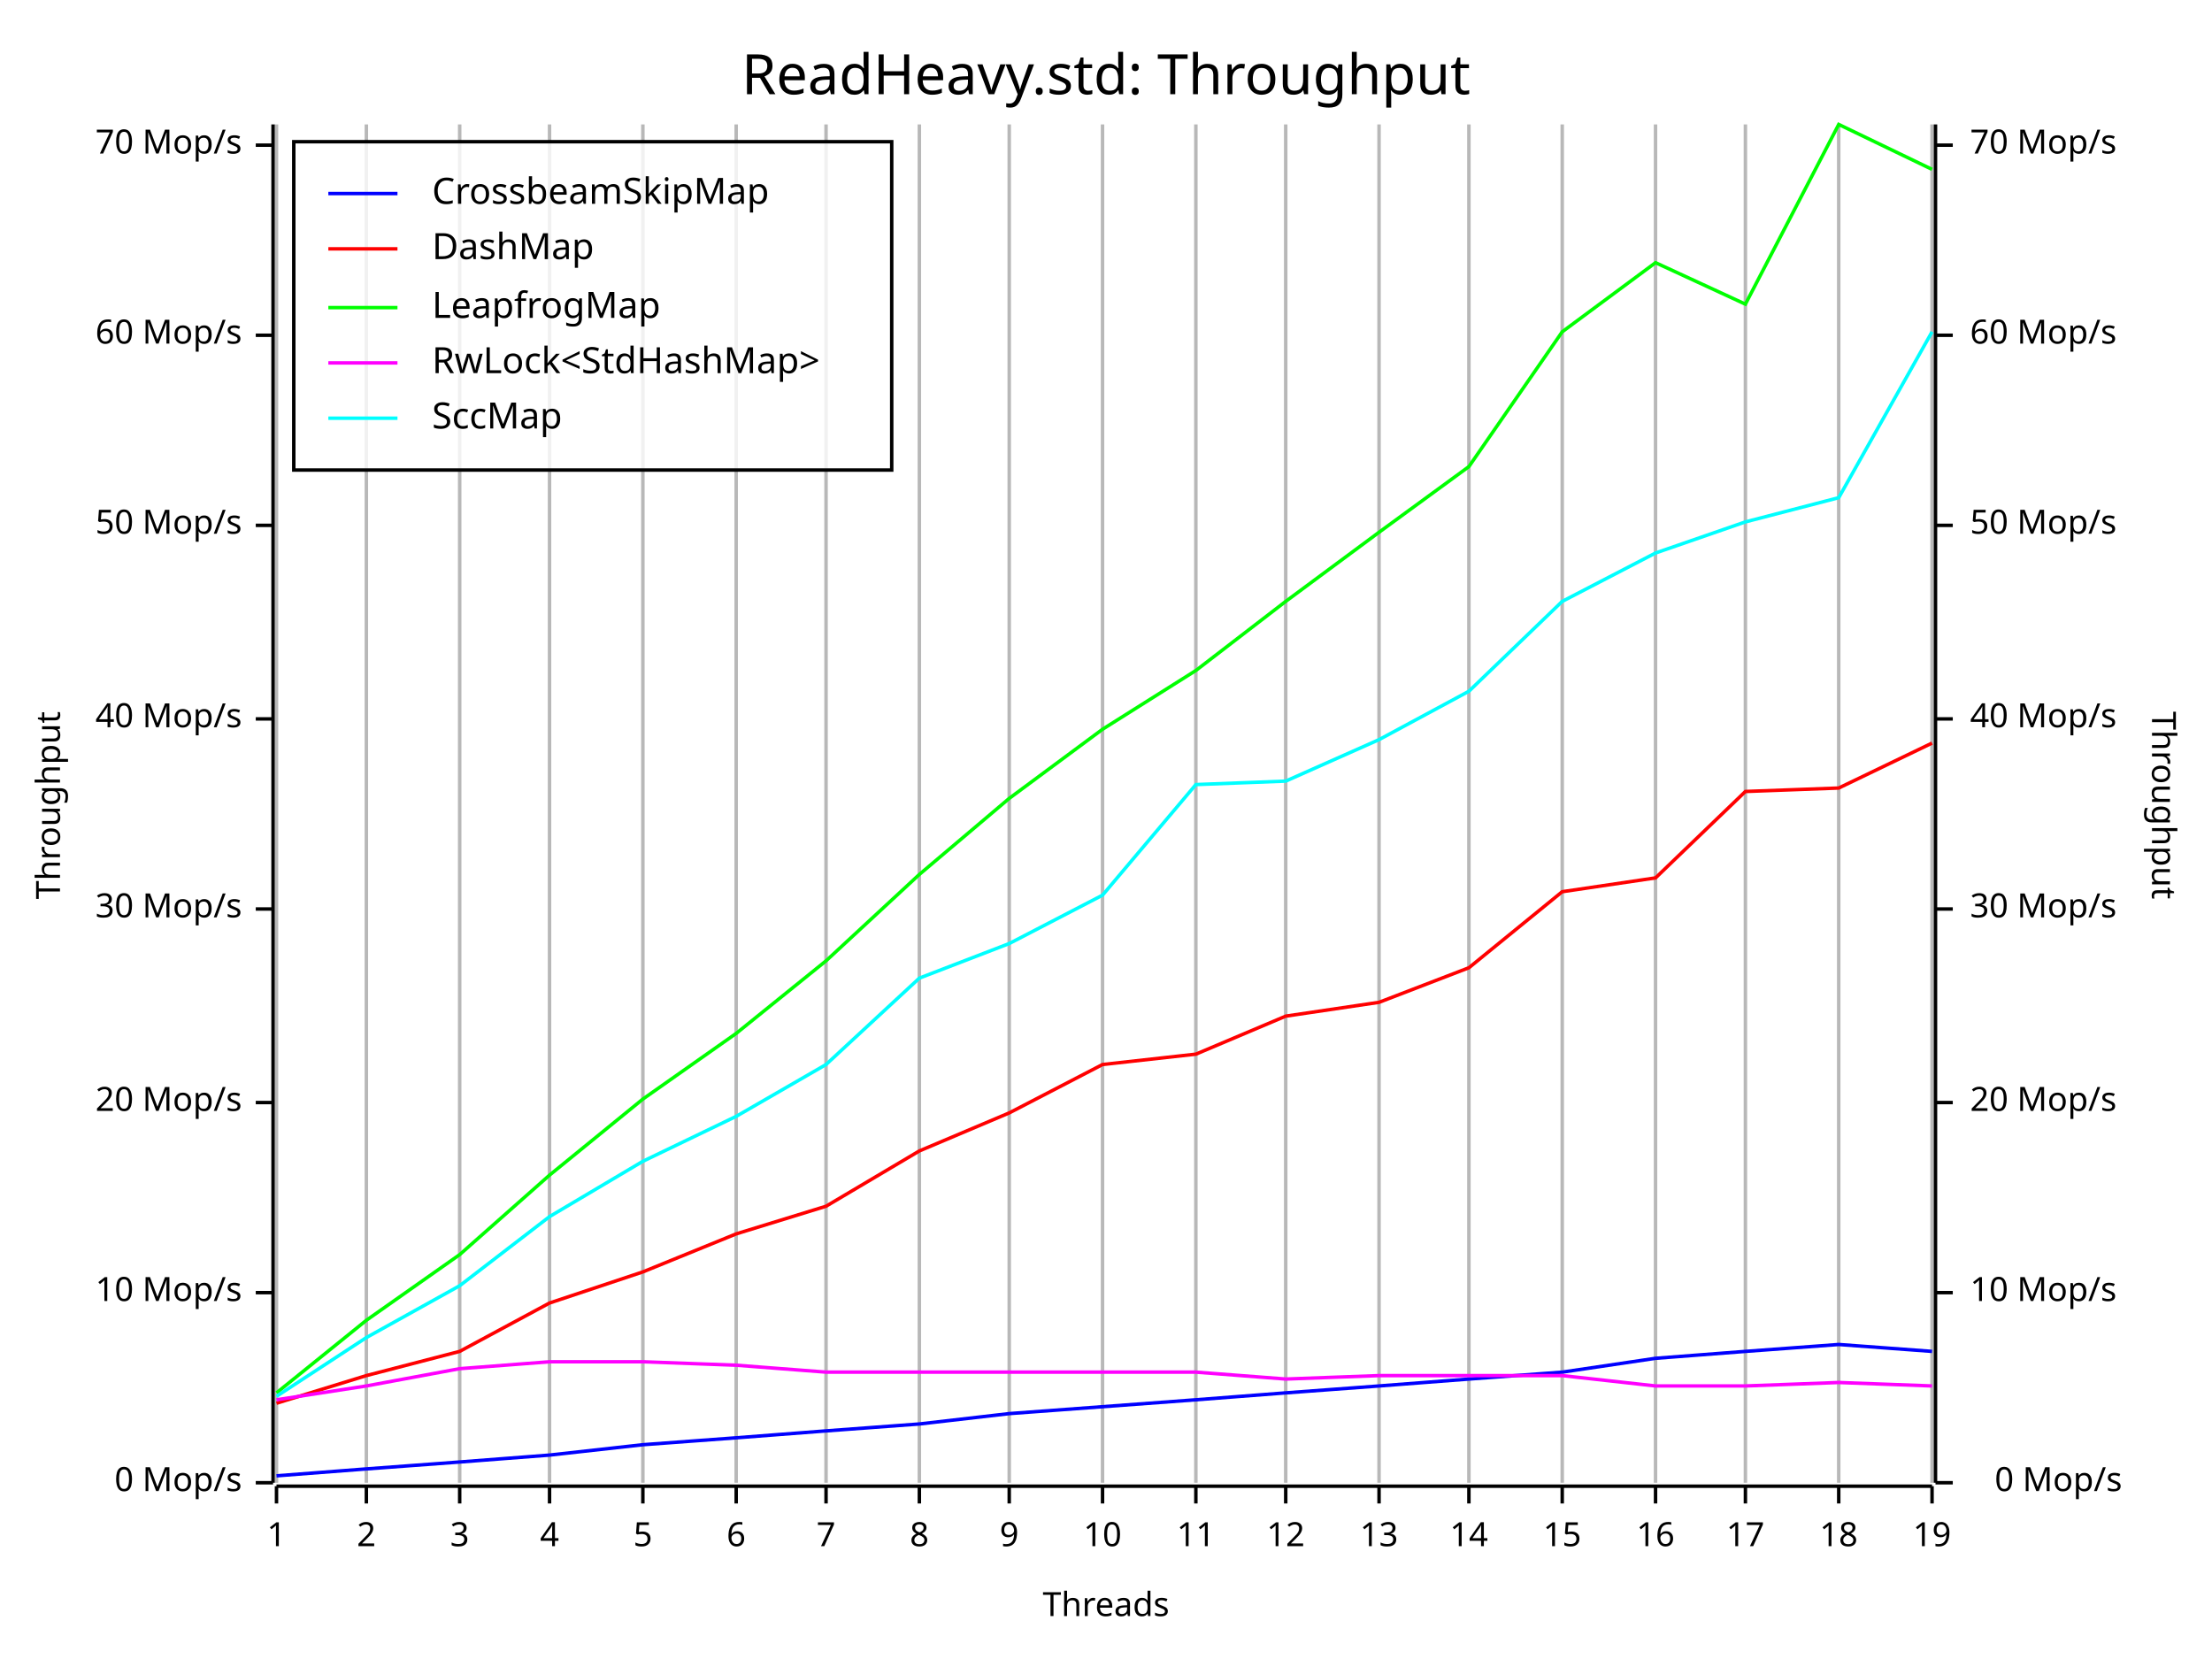
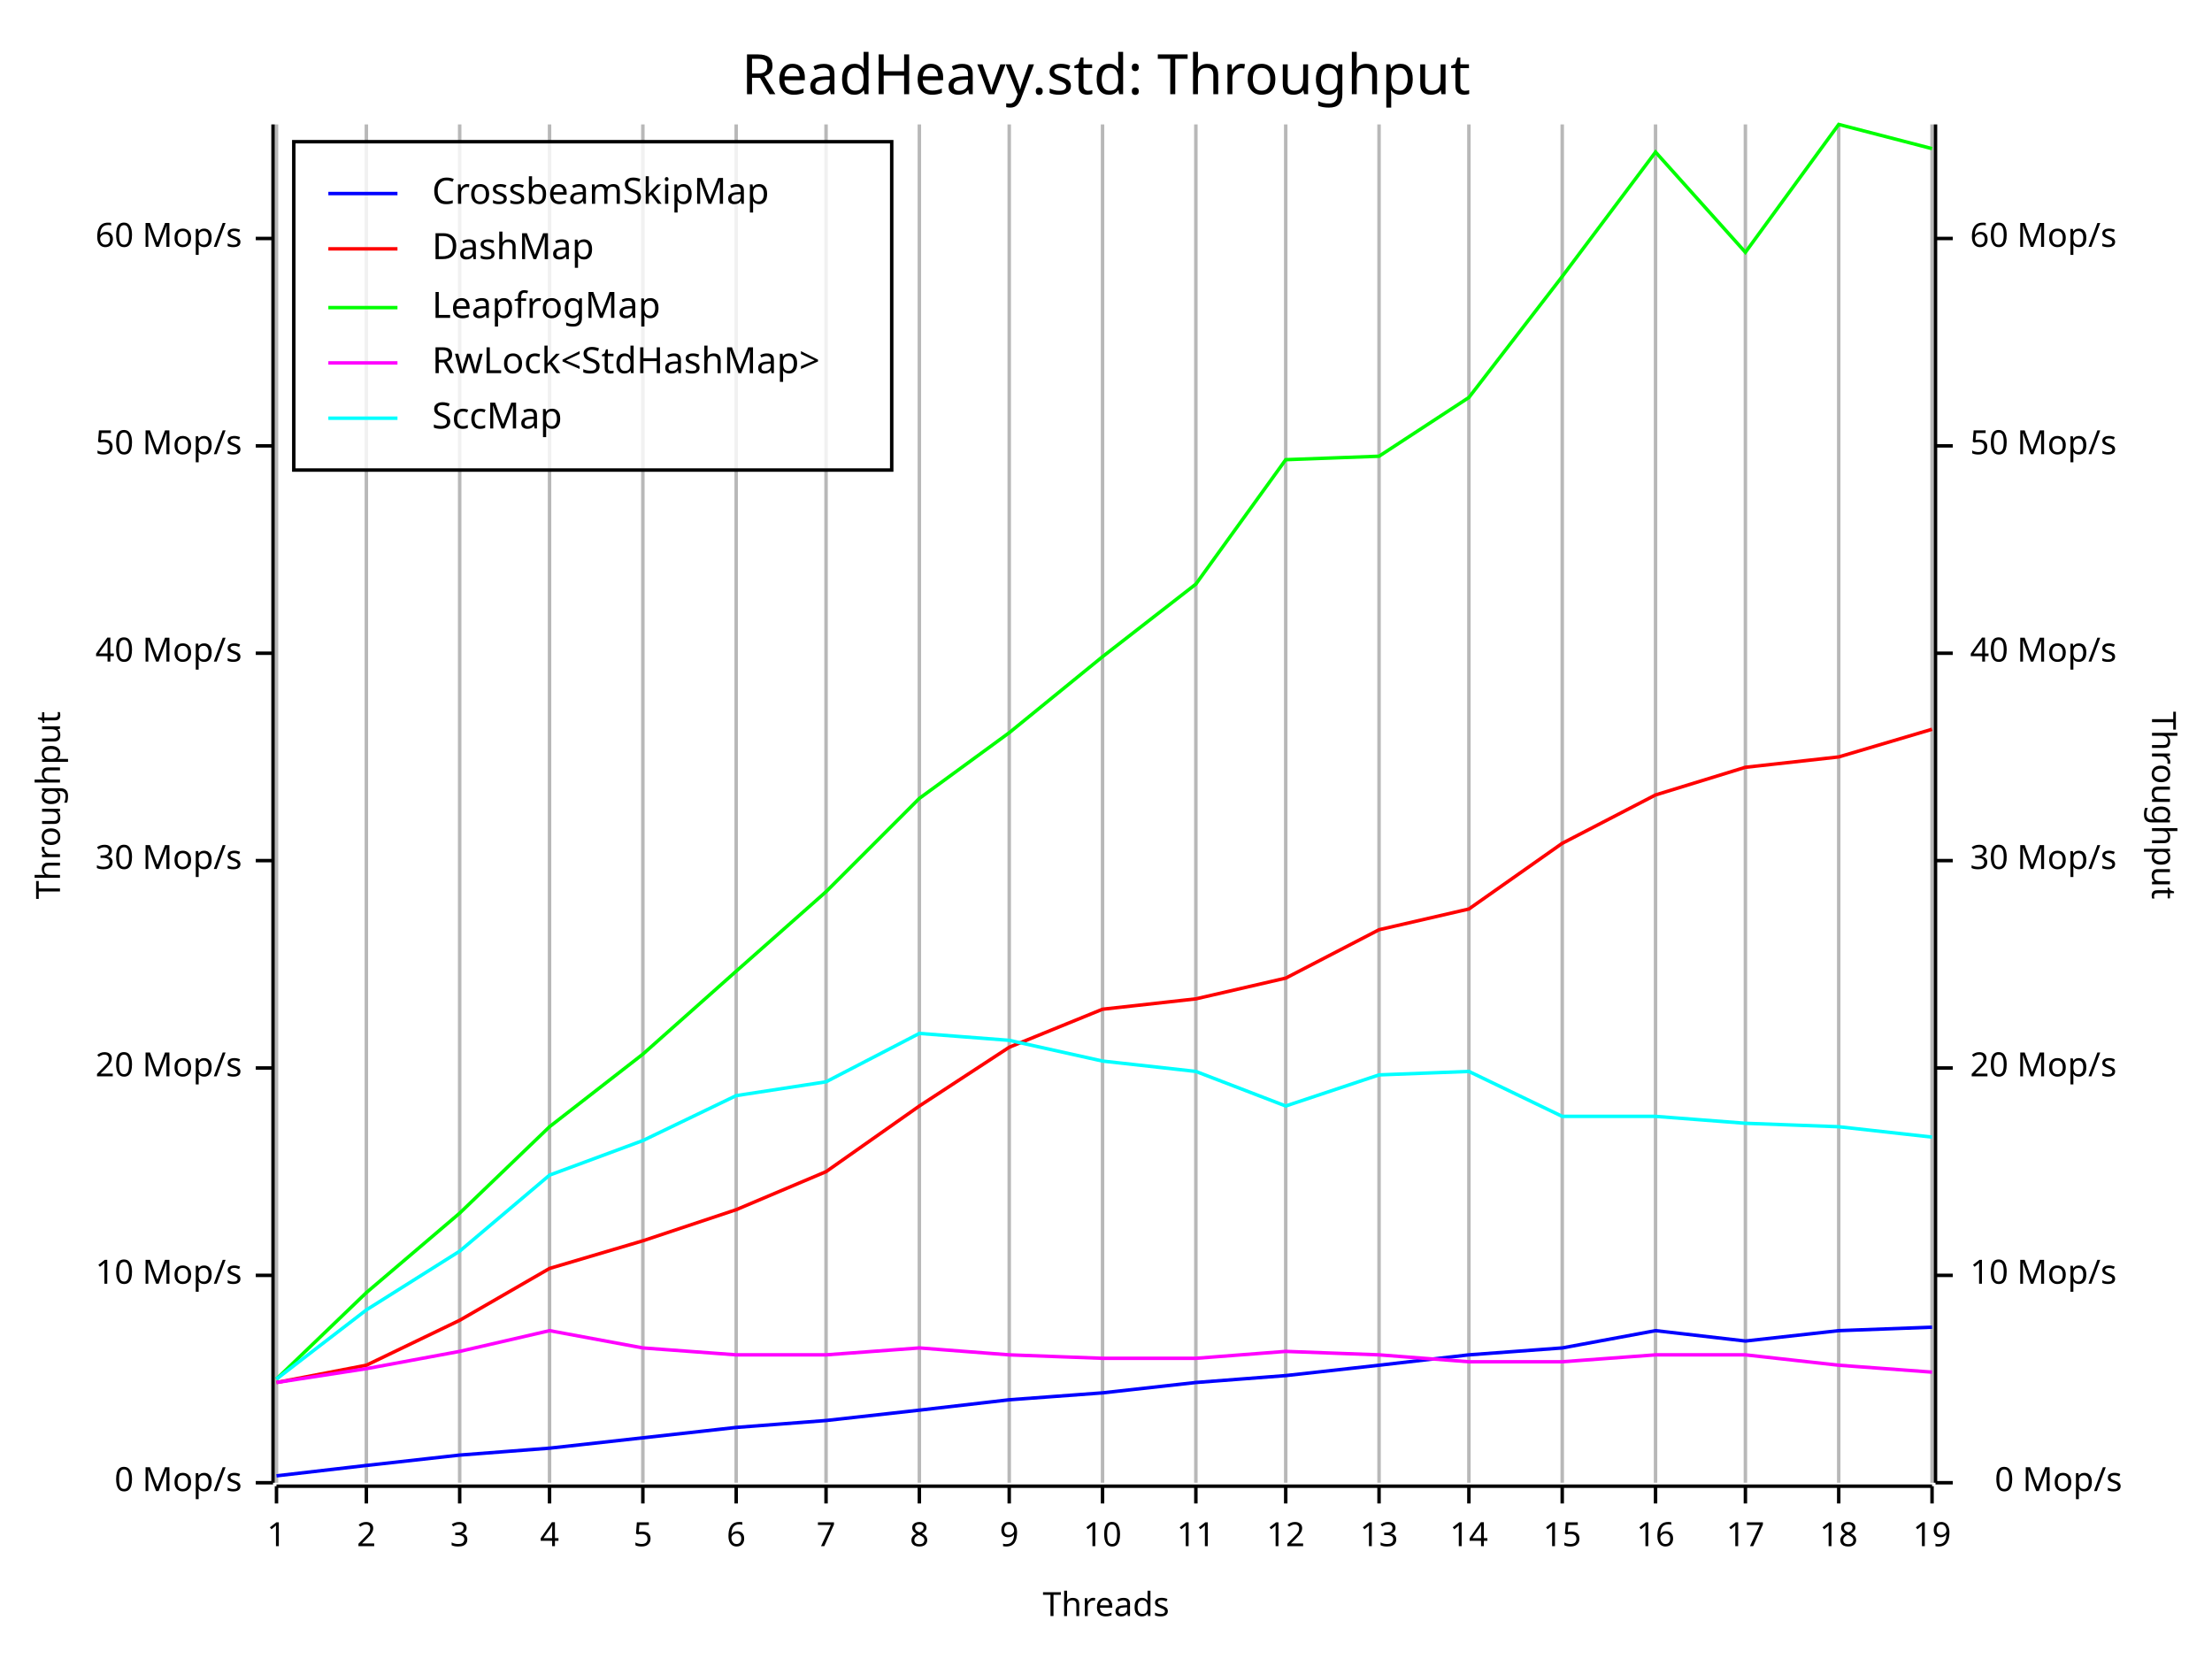
<svg xmlns="http://www.w3.org/2000/svg" width="640" height="480" viewBox="0 0 640 480">
  <rect x="0" y="0" width="640" height="480" opacity="1" fill="#FFFFFF" stroke="none" />
  <text x="320" y="15" dy="0.76em" text-anchor="middle" font-family="Fira Code" font-size="16.129" opacity="1" fill="#000000">
ReadHeavy.std: Throughput
</text>
  <line opacity="0.1" stroke="#000000" stroke-width="1" x1="80" y1="429" x2="80" y2="36" />
  <line opacity="0.1" stroke="#000000" stroke-width="1" x1="106" y1="429" x2="106" y2="36" />
  <line opacity="0.1" stroke="#000000" stroke-width="1" x1="133" y1="429" x2="133" y2="36" />
  <line opacity="0.1" stroke="#000000" stroke-width="1" x1="159" y1="429" x2="159" y2="36" />
  <line opacity="0.1" stroke="#000000" stroke-width="1" x1="186" y1="429" x2="186" y2="36" />
  <line opacity="0.1" stroke="#000000" stroke-width="1" x1="213" y1="429" x2="213" y2="36" />
  <line opacity="0.1" stroke="#000000" stroke-width="1" x1="239" y1="429" x2="239" y2="36" />
  <line opacity="0.1" stroke="#000000" stroke-width="1" x1="266" y1="429" x2="266" y2="36" />
  <line opacity="0.1" stroke="#000000" stroke-width="1" x1="292" y1="429" x2="292" y2="36" />
  <line opacity="0.1" stroke="#000000" stroke-width="1" x1="319" y1="429" x2="319" y2="36" />
  <line opacity="0.1" stroke="#000000" stroke-width="1" x1="346" y1="429" x2="346" y2="36" />
  <line opacity="0.1" stroke="#000000" stroke-width="1" x1="372" y1="429" x2="372" y2="36" />
  <line opacity="0.1" stroke="#000000" stroke-width="1" x1="399" y1="429" x2="399" y2="36" />
  <line opacity="0.1" stroke="#000000" stroke-width="1" x1="425" y1="429" x2="425" y2="36" />
  <line opacity="0.1" stroke="#000000" stroke-width="1" x1="452" y1="429" x2="452" y2="36" />
  <line opacity="0.1" stroke="#000000" stroke-width="1" x1="479" y1="429" x2="479" y2="36" />
  <line opacity="0.1" stroke="#000000" stroke-width="1" x1="505" y1="429" x2="505" y2="36" />
  <line opacity="0.1" stroke="#000000" stroke-width="1" x1="532" y1="429" x2="532" y2="36" />
  <line opacity="0.1" stroke="#000000" stroke-width="1" x1="559" y1="429" x2="559" y2="36" />
  <text x="10" y="233" dy="0.76em" text-anchor="middle" font-family="sans-serif" font-size="9.677" opacity="1" fill="#000000" transform="rotate(270, 10, 233)">
Throughput
</text>
  <text x="320" y="470" dy="-0.5ex" text-anchor="middle" font-family="sans-serif" font-size="9.677" opacity="1" fill="#000000">
Threads
</text>
  <text x="630" y="233" dy="0.76em" text-anchor="middle" font-family="sans-serif" font-size="9.677" opacity="1" fill="#000000" transform="rotate(90, 630, 233)">
Throughput
</text>
  <line opacity="0.2" stroke="#000000" stroke-width="1" x1="80" y1="429" x2="80" y2="36" />
  <line opacity="0.2" stroke="#000000" stroke-width="1" x1="106" y1="429" x2="106" y2="36" />
  <line opacity="0.2" stroke="#000000" stroke-width="1" x1="133" y1="429" x2="133" y2="36" />
  <line opacity="0.2" stroke="#000000" stroke-width="1" x1="159" y1="429" x2="159" y2="36" />
  <line opacity="0.2" stroke="#000000" stroke-width="1" x1="186" y1="429" x2="186" y2="36" />
  <line opacity="0.2" stroke="#000000" stroke-width="1" x1="213" y1="429" x2="213" y2="36" />
  <line opacity="0.2" stroke="#000000" stroke-width="1" x1="239" y1="429" x2="239" y2="36" />
  <line opacity="0.2" stroke="#000000" stroke-width="1" x1="266" y1="429" x2="266" y2="36" />
  <line opacity="0.2" stroke="#000000" stroke-width="1" x1="292" y1="429" x2="292" y2="36" />
  <line opacity="0.2" stroke="#000000" stroke-width="1" x1="319" y1="429" x2="319" y2="36" />
  <line opacity="0.2" stroke="#000000" stroke-width="1" x1="346" y1="429" x2="346" y2="36" />
  <line opacity="0.2" stroke="#000000" stroke-width="1" x1="372" y1="429" x2="372" y2="36" />
  <line opacity="0.2" stroke="#000000" stroke-width="1" x1="399" y1="429" x2="399" y2="36" />
  <line opacity="0.2" stroke="#000000" stroke-width="1" x1="425" y1="429" x2="425" y2="36" />
  <line opacity="0.2" stroke="#000000" stroke-width="1" x1="452" y1="429" x2="452" y2="36" />
  <line opacity="0.2" stroke="#000000" stroke-width="1" x1="479" y1="429" x2="479" y2="36" />
  <line opacity="0.2" stroke="#000000" stroke-width="1" x1="505" y1="429" x2="505" y2="36" />
  <line opacity="0.2" stroke="#000000" stroke-width="1" x1="532" y1="429" x2="532" y2="36" />
  <line opacity="0.2" stroke="#000000" stroke-width="1" x1="559" y1="429" x2="559" y2="36" />
  <polyline fill="none" opacity="1" stroke="#000000" stroke-width="1" points="79,36 79,429 " />
  <text x="70" y="429" dy="0.5ex" text-anchor="end" font-family="sans-serif" font-size="9.677" opacity="1" fill="#000000">
0 Mop/s
</text>
  <polyline fill="none" opacity="1" stroke="#000000" stroke-width="1" points="74,429 79,429 " />
-   <text x="70" y="374" dy="0.5ex" text-anchor="end" font-family="sans-serif" font-size="9.677" opacity="1" fill="#000000">
+   <text x="70" y="369" dy="0.5ex" text-anchor="end" font-family="sans-serif" font-size="9.677" opacity="1" fill="#000000">
10 Mop/s
</text>
-   <polyline fill="none" opacity="1" stroke="#000000" stroke-width="1" points="74,374 79,374 " />
-   <text x="70" y="319" dy="0.5ex" text-anchor="end" font-family="sans-serif" font-size="9.677" opacity="1" fill="#000000">
+   <polyline fill="none" opacity="1" stroke="#000000" stroke-width="1" points="74,369 79,369 " />
+   <text x="70" y="309" dy="0.5ex" text-anchor="end" font-family="sans-serif" font-size="9.677" opacity="1" fill="#000000">
20 Mop/s
</text>
-   <polyline fill="none" opacity="1" stroke="#000000" stroke-width="1" points="74,319 79,319 " />
-   <text x="70" y="263" dy="0.5ex" text-anchor="end" font-family="sans-serif" font-size="9.677" opacity="1" fill="#000000">
+   <polyline fill="none" opacity="1" stroke="#000000" stroke-width="1" points="74,309 79,309 " />
+   <text x="70" y="249" dy="0.5ex" text-anchor="end" font-family="sans-serif" font-size="9.677" opacity="1" fill="#000000">
30 Mop/s
</text>
-   <polyline fill="none" opacity="1" stroke="#000000" stroke-width="1" points="74,263 79,263 " />
-   <text x="70" y="208" dy="0.5ex" text-anchor="end" font-family="sans-serif" font-size="9.677" opacity="1" fill="#000000">
+   <polyline fill="none" opacity="1" stroke="#000000" stroke-width="1" points="74,249 79,249 " />
+   <text x="70" y="189" dy="0.5ex" text-anchor="end" font-family="sans-serif" font-size="9.677" opacity="1" fill="#000000">
40 Mop/s
</text>
-   <polyline fill="none" opacity="1" stroke="#000000" stroke-width="1" points="74,208 79,208 " />
-   <text x="70" y="152" dy="0.5ex" text-anchor="end" font-family="sans-serif" font-size="9.677" opacity="1" fill="#000000">
+   <polyline fill="none" opacity="1" stroke="#000000" stroke-width="1" points="74,189 79,189 " />
+   <text x="70" y="129" dy="0.5ex" text-anchor="end" font-family="sans-serif" font-size="9.677" opacity="1" fill="#000000">
50 Mop/s
</text>
-   <polyline fill="none" opacity="1" stroke="#000000" stroke-width="1" points="74,152 79,152 " />
-   <text x="70" y="97" dy="0.5ex" text-anchor="end" font-family="sans-serif" font-size="9.677" opacity="1" fill="#000000">
+   <polyline fill="none" opacity="1" stroke="#000000" stroke-width="1" points="74,129 79,129 " />
+   <text x="70" y="69" dy="0.5ex" text-anchor="end" font-family="sans-serif" font-size="9.677" opacity="1" fill="#000000">
60 Mop/s
</text>
-   <polyline fill="none" opacity="1" stroke="#000000" stroke-width="1" points="74,97 79,97 " />
-   <text x="70" y="42" dy="0.5ex" text-anchor="end" font-family="sans-serif" font-size="9.677" opacity="1" fill="#000000">
- 70 Mop/s
- </text>
-   <polyline fill="none" opacity="1" stroke="#000000" stroke-width="1" points="74,42 79,42 " />
+   <polyline fill="none" opacity="1" stroke="#000000" stroke-width="1" points="74,69 79,69 " />
  <polyline fill="none" opacity="1" stroke="#000000" stroke-width="1" points="80,430 559,430 " />
  <text x="80" y="440" dy="0.76em" text-anchor="middle" font-family="sans-serif" font-size="9.677" opacity="1" fill="#000000">
1
</text>
  <polyline fill="none" opacity="1" stroke="#000000" stroke-width="1" points="80,430 80,435 " />
  <text x="106" y="440" dy="0.76em" text-anchor="middle" font-family="sans-serif" font-size="9.677" opacity="1" fill="#000000">
2
</text>
  <polyline fill="none" opacity="1" stroke="#000000" stroke-width="1" points="106,430 106,435 " />
  <text x="133" y="440" dy="0.76em" text-anchor="middle" font-family="sans-serif" font-size="9.677" opacity="1" fill="#000000">
3
</text>
  <polyline fill="none" opacity="1" stroke="#000000" stroke-width="1" points="133,430 133,435 " />
  <text x="159" y="440" dy="0.76em" text-anchor="middle" font-family="sans-serif" font-size="9.677" opacity="1" fill="#000000">
4
</text>
  <polyline fill="none" opacity="1" stroke="#000000" stroke-width="1" points="159,430 159,435 " />
  <text x="186" y="440" dy="0.76em" text-anchor="middle" font-family="sans-serif" font-size="9.677" opacity="1" fill="#000000">
5
</text>
  <polyline fill="none" opacity="1" stroke="#000000" stroke-width="1" points="186,430 186,435 " />
  <text x="213" y="440" dy="0.76em" text-anchor="middle" font-family="sans-serif" font-size="9.677" opacity="1" fill="#000000">
6
</text>
  <polyline fill="none" opacity="1" stroke="#000000" stroke-width="1" points="213,430 213,435 " />
  <text x="239" y="440" dy="0.76em" text-anchor="middle" font-family="sans-serif" font-size="9.677" opacity="1" fill="#000000">
7
</text>
  <polyline fill="none" opacity="1" stroke="#000000" stroke-width="1" points="239,430 239,435 " />
  <text x="266" y="440" dy="0.76em" text-anchor="middle" font-family="sans-serif" font-size="9.677" opacity="1" fill="#000000">
8
</text>
  <polyline fill="none" opacity="1" stroke="#000000" stroke-width="1" points="266,430 266,435 " />
  <text x="292" y="440" dy="0.76em" text-anchor="middle" font-family="sans-serif" font-size="9.677" opacity="1" fill="#000000">
9
</text>
  <polyline fill="none" opacity="1" stroke="#000000" stroke-width="1" points="292,430 292,435 " />
  <text x="319" y="440" dy="0.76em" text-anchor="middle" font-family="sans-serif" font-size="9.677" opacity="1" fill="#000000">
10
</text>
  <polyline fill="none" opacity="1" stroke="#000000" stroke-width="1" points="319,430 319,435 " />
  <text x="346" y="440" dy="0.76em" text-anchor="middle" font-family="sans-serif" font-size="9.677" opacity="1" fill="#000000">
11
</text>
  <polyline fill="none" opacity="1" stroke="#000000" stroke-width="1" points="346,430 346,435 " />
  <text x="372" y="440" dy="0.76em" text-anchor="middle" font-family="sans-serif" font-size="9.677" opacity="1" fill="#000000">
12
</text>
  <polyline fill="none" opacity="1" stroke="#000000" stroke-width="1" points="372,430 372,435 " />
  <text x="399" y="440" dy="0.76em" text-anchor="middle" font-family="sans-serif" font-size="9.677" opacity="1" fill="#000000">
13
</text>
  <polyline fill="none" opacity="1" stroke="#000000" stroke-width="1" points="399,430 399,435 " />
  <text x="425" y="440" dy="0.76em" text-anchor="middle" font-family="sans-serif" font-size="9.677" opacity="1" fill="#000000">
14
</text>
  <polyline fill="none" opacity="1" stroke="#000000" stroke-width="1" points="425,430 425,435 " />
  <text x="452" y="440" dy="0.76em" text-anchor="middle" font-family="sans-serif" font-size="9.677" opacity="1" fill="#000000">
15
</text>
  <polyline fill="none" opacity="1" stroke="#000000" stroke-width="1" points="452,430 452,435 " />
  <text x="479" y="440" dy="0.76em" text-anchor="middle" font-family="sans-serif" font-size="9.677" opacity="1" fill="#000000">
16
</text>
  <polyline fill="none" opacity="1" stroke="#000000" stroke-width="1" points="479,430 479,435 " />
  <text x="505" y="440" dy="0.76em" text-anchor="middle" font-family="sans-serif" font-size="9.677" opacity="1" fill="#000000">
17
</text>
  <polyline fill="none" opacity="1" stroke="#000000" stroke-width="1" points="505,430 505,435 " />
  <text x="532" y="440" dy="0.76em" text-anchor="middle" font-family="sans-serif" font-size="9.677" opacity="1" fill="#000000">
18
</text>
  <polyline fill="none" opacity="1" stroke="#000000" stroke-width="1" points="532,430 532,435 " />
  <text x="559" y="440" dy="0.76em" text-anchor="middle" font-family="sans-serif" font-size="9.677" opacity="1" fill="#000000">
19
</text>
  <polyline fill="none" opacity="1" stroke="#000000" stroke-width="1" points="559,430 559,435 " />
  <polyline fill="none" opacity="1" stroke="#000000" stroke-width="1" points="560,36 560,429 " />
  <text x="614" y="429" dy="0.5ex" text-anchor="end" font-family="sans-serif" font-size="9.677" opacity="1" fill="#000000">
0 Mop/s
</text>
  <polyline fill="none" opacity="1" stroke="#000000" stroke-width="1" points="560,429 565,429 " />
-   <text x="570" y="374" dy="0.5ex" text-anchor="start" font-family="sans-serif" font-size="9.677" opacity="1" fill="#000000">
+   <text x="570" y="369" dy="0.5ex" text-anchor="start" font-family="sans-serif" font-size="9.677" opacity="1" fill="#000000">
10 Mop/s
</text>
-   <polyline fill="none" opacity="1" stroke="#000000" stroke-width="1" points="560,374 565,374 " />
-   <text x="570" y="319" dy="0.5ex" text-anchor="start" font-family="sans-serif" font-size="9.677" opacity="1" fill="#000000">
+   <polyline fill="none" opacity="1" stroke="#000000" stroke-width="1" points="560,369 565,369 " />
+   <text x="570" y="309" dy="0.5ex" text-anchor="start" font-family="sans-serif" font-size="9.677" opacity="1" fill="#000000">
20 Mop/s
</text>
-   <polyline fill="none" opacity="1" stroke="#000000" stroke-width="1" points="560,319 565,319 " />
-   <text x="570" y="263" dy="0.5ex" text-anchor="start" font-family="sans-serif" font-size="9.677" opacity="1" fill="#000000">
+   <polyline fill="none" opacity="1" stroke="#000000" stroke-width="1" points="560,309 565,309 " />
+   <text x="570" y="249" dy="0.5ex" text-anchor="start" font-family="sans-serif" font-size="9.677" opacity="1" fill="#000000">
30 Mop/s
</text>
-   <polyline fill="none" opacity="1" stroke="#000000" stroke-width="1" points="560,263 565,263 " />
-   <text x="570" y="208" dy="0.5ex" text-anchor="start" font-family="sans-serif" font-size="9.677" opacity="1" fill="#000000">
+   <polyline fill="none" opacity="1" stroke="#000000" stroke-width="1" points="560,249 565,249 " />
+   <text x="570" y="189" dy="0.5ex" text-anchor="start" font-family="sans-serif" font-size="9.677" opacity="1" fill="#000000">
40 Mop/s
</text>
-   <polyline fill="none" opacity="1" stroke="#000000" stroke-width="1" points="560,208 565,208 " />
-   <text x="570" y="152" dy="0.5ex" text-anchor="start" font-family="sans-serif" font-size="9.677" opacity="1" fill="#000000">
+   <polyline fill="none" opacity="1" stroke="#000000" stroke-width="1" points="560,189 565,189 " />
+   <text x="570" y="129" dy="0.5ex" text-anchor="start" font-family="sans-serif" font-size="9.677" opacity="1" fill="#000000">
50 Mop/s
</text>
-   <polyline fill="none" opacity="1" stroke="#000000" stroke-width="1" points="560,152 565,152 " />
-   <text x="570" y="97" dy="0.5ex" text-anchor="start" font-family="sans-serif" font-size="9.677" opacity="1" fill="#000000">
+   <polyline fill="none" opacity="1" stroke="#000000" stroke-width="1" points="560,129 565,129 " />
+   <text x="570" y="69" dy="0.5ex" text-anchor="start" font-family="sans-serif" font-size="9.677" opacity="1" fill="#000000">
60 Mop/s
</text>
-   <polyline fill="none" opacity="1" stroke="#000000" stroke-width="1" points="560,97 565,97 " />
-   <text x="570" y="42" dy="0.5ex" text-anchor="start" font-family="sans-serif" font-size="9.677" opacity="1" fill="#000000">
- 70 Mop/s
- </text>
-   <polyline fill="none" opacity="1" stroke="#000000" stroke-width="1" points="560,42 565,42 " />
-   <polyline fill="none" opacity="1" stroke="#0000FF" stroke-width="1" points="80,427 106,425 133,423 159,421 186,418 213,416 239,414 266,412 292,409 319,407 346,405 372,403 399,401 425,399 452,397 479,393 505,391 532,389 559,391 " />
-   <polyline fill="none" opacity="1" stroke="#FF0000" stroke-width="1" points="80,406 106,398 133,391 159,377 186,368 213,357 239,349 266,333 292,322 319,308 346,305 372,294 399,290 425,280 452,258 479,254 505,229 532,228 559,215 " />
-   <polyline fill="none" opacity="1" stroke="#00FF00" stroke-width="1" points="80,403 106,382 133,363 159,340 186,318 213,299 239,278 266,253 292,231 319,211 346,194 372,174 399,154 425,135 452,96 479,76 505,88 532,36 559,49 " />
-   <polyline fill="none" opacity="1" stroke="#FF00FF" stroke-width="1" points="80,405 106,401 133,396 159,394 186,394 213,395 239,397 266,397 292,397 319,397 346,397 372,399 399,398 425,398 452,398 479,401 505,401 532,400 559,401 " />
-   <polyline fill="none" opacity="1" stroke="#00FFFF" stroke-width="1" points="80,404 106,387 133,372 159,352 186,336 213,323 239,308 266,283 292,273 319,259 346,227 372,226 399,214 425,200 452,174 479,160 505,151 532,144 559,96 " />
+   <polyline fill="none" opacity="1" stroke="#000000" stroke-width="1" points="560,69 565,69 " />
+   <polyline fill="none" opacity="1" stroke="#0000FF" stroke-width="1" points="80,427 106,424 133,421 159,419 186,416 213,413 239,411 266,408 292,405 319,403 346,400 372,398 399,395 425,392 452,390 479,385 505,388 532,385 559,384 " />
+   <polyline fill="none" opacity="1" stroke="#FF0000" stroke-width="1" points="80,400 106,395 133,382 159,367 186,359 213,350 239,339 266,320 292,303 319,292 346,289 372,283 399,269 425,263 452,244 479,230 505,222 532,219 559,211 " />
+   <polyline fill="none" opacity="1" stroke="#00FF00" stroke-width="1" points="80,399 106,374 133,351 159,326 186,305 213,281 239,258 266,231 292,212 319,190 346,169 372,133 399,132 425,115 452,80 479,44 505,73 532,36 559,43 " />
+   <polyline fill="none" opacity="1" stroke="#FF00FF" stroke-width="1" points="80,400 106,396 133,391 159,385 186,390 213,392 239,392 266,390 292,392 319,393 346,393 372,391 399,392 425,394 452,394 479,392 505,392 532,395 559,397 " />
+   <polyline fill="none" opacity="1" stroke="#00FFFF" stroke-width="1" points="80,399 106,379 133,362 159,340 186,330 213,317 239,313 266,299 292,301 319,307 346,310 372,320 399,311 425,310 452,323 479,323 505,325 532,326 559,329 " />
  <rect x="85" y="41" width="173" height="95" opacity="0.8" fill="#FFFFFF" stroke="none" />
  <rect x="85" y="41" width="173" height="95" opacity="1" fill="none" stroke="#000000" />
  <text x="125" y="51" dy="0.76em" text-anchor="start" font-family="Fira Code" font-size="10.484" opacity="1" fill="#000000">
CrossbeamSkipMap
</text>
  <text x="125" y="67" dy="0.76em" text-anchor="start" font-family="Fira Code" font-size="10.484" opacity="1" fill="#000000">
DashMap
</text>
  <text x="125" y="84" dy="0.76em" text-anchor="start" font-family="Fira Code" font-size="10.484" opacity="1" fill="#000000">
LeapfrogMap
</text>
  <text x="125" y="100" dy="0.76em" text-anchor="start" font-family="Fira Code" font-size="10.484" opacity="1" fill="#000000">
RwLock&lt;StdHashMap&gt;
</text>
  <text x="125" y="116" dy="0.76em" text-anchor="start" font-family="Fira Code" font-size="10.484" opacity="1" fill="#000000">
SccMap
</text>
  <polyline fill="none" opacity="1" stroke="#0000FF" stroke-width="1" points="95,56 115,56 " />
  <polyline fill="none" opacity="1" stroke="#FF0000" stroke-width="1" points="95,72 115,72 " />
  <polyline fill="none" opacity="1" stroke="#00FF00" stroke-width="1" points="95,89 115,89 " />
  <polyline fill="none" opacity="1" stroke="#FF00FF" stroke-width="1" points="95,105 115,105 " />
  <polyline fill="none" opacity="1" stroke="#00FFFF" stroke-width="1" points="95,121 115,121 " />
</svg>
